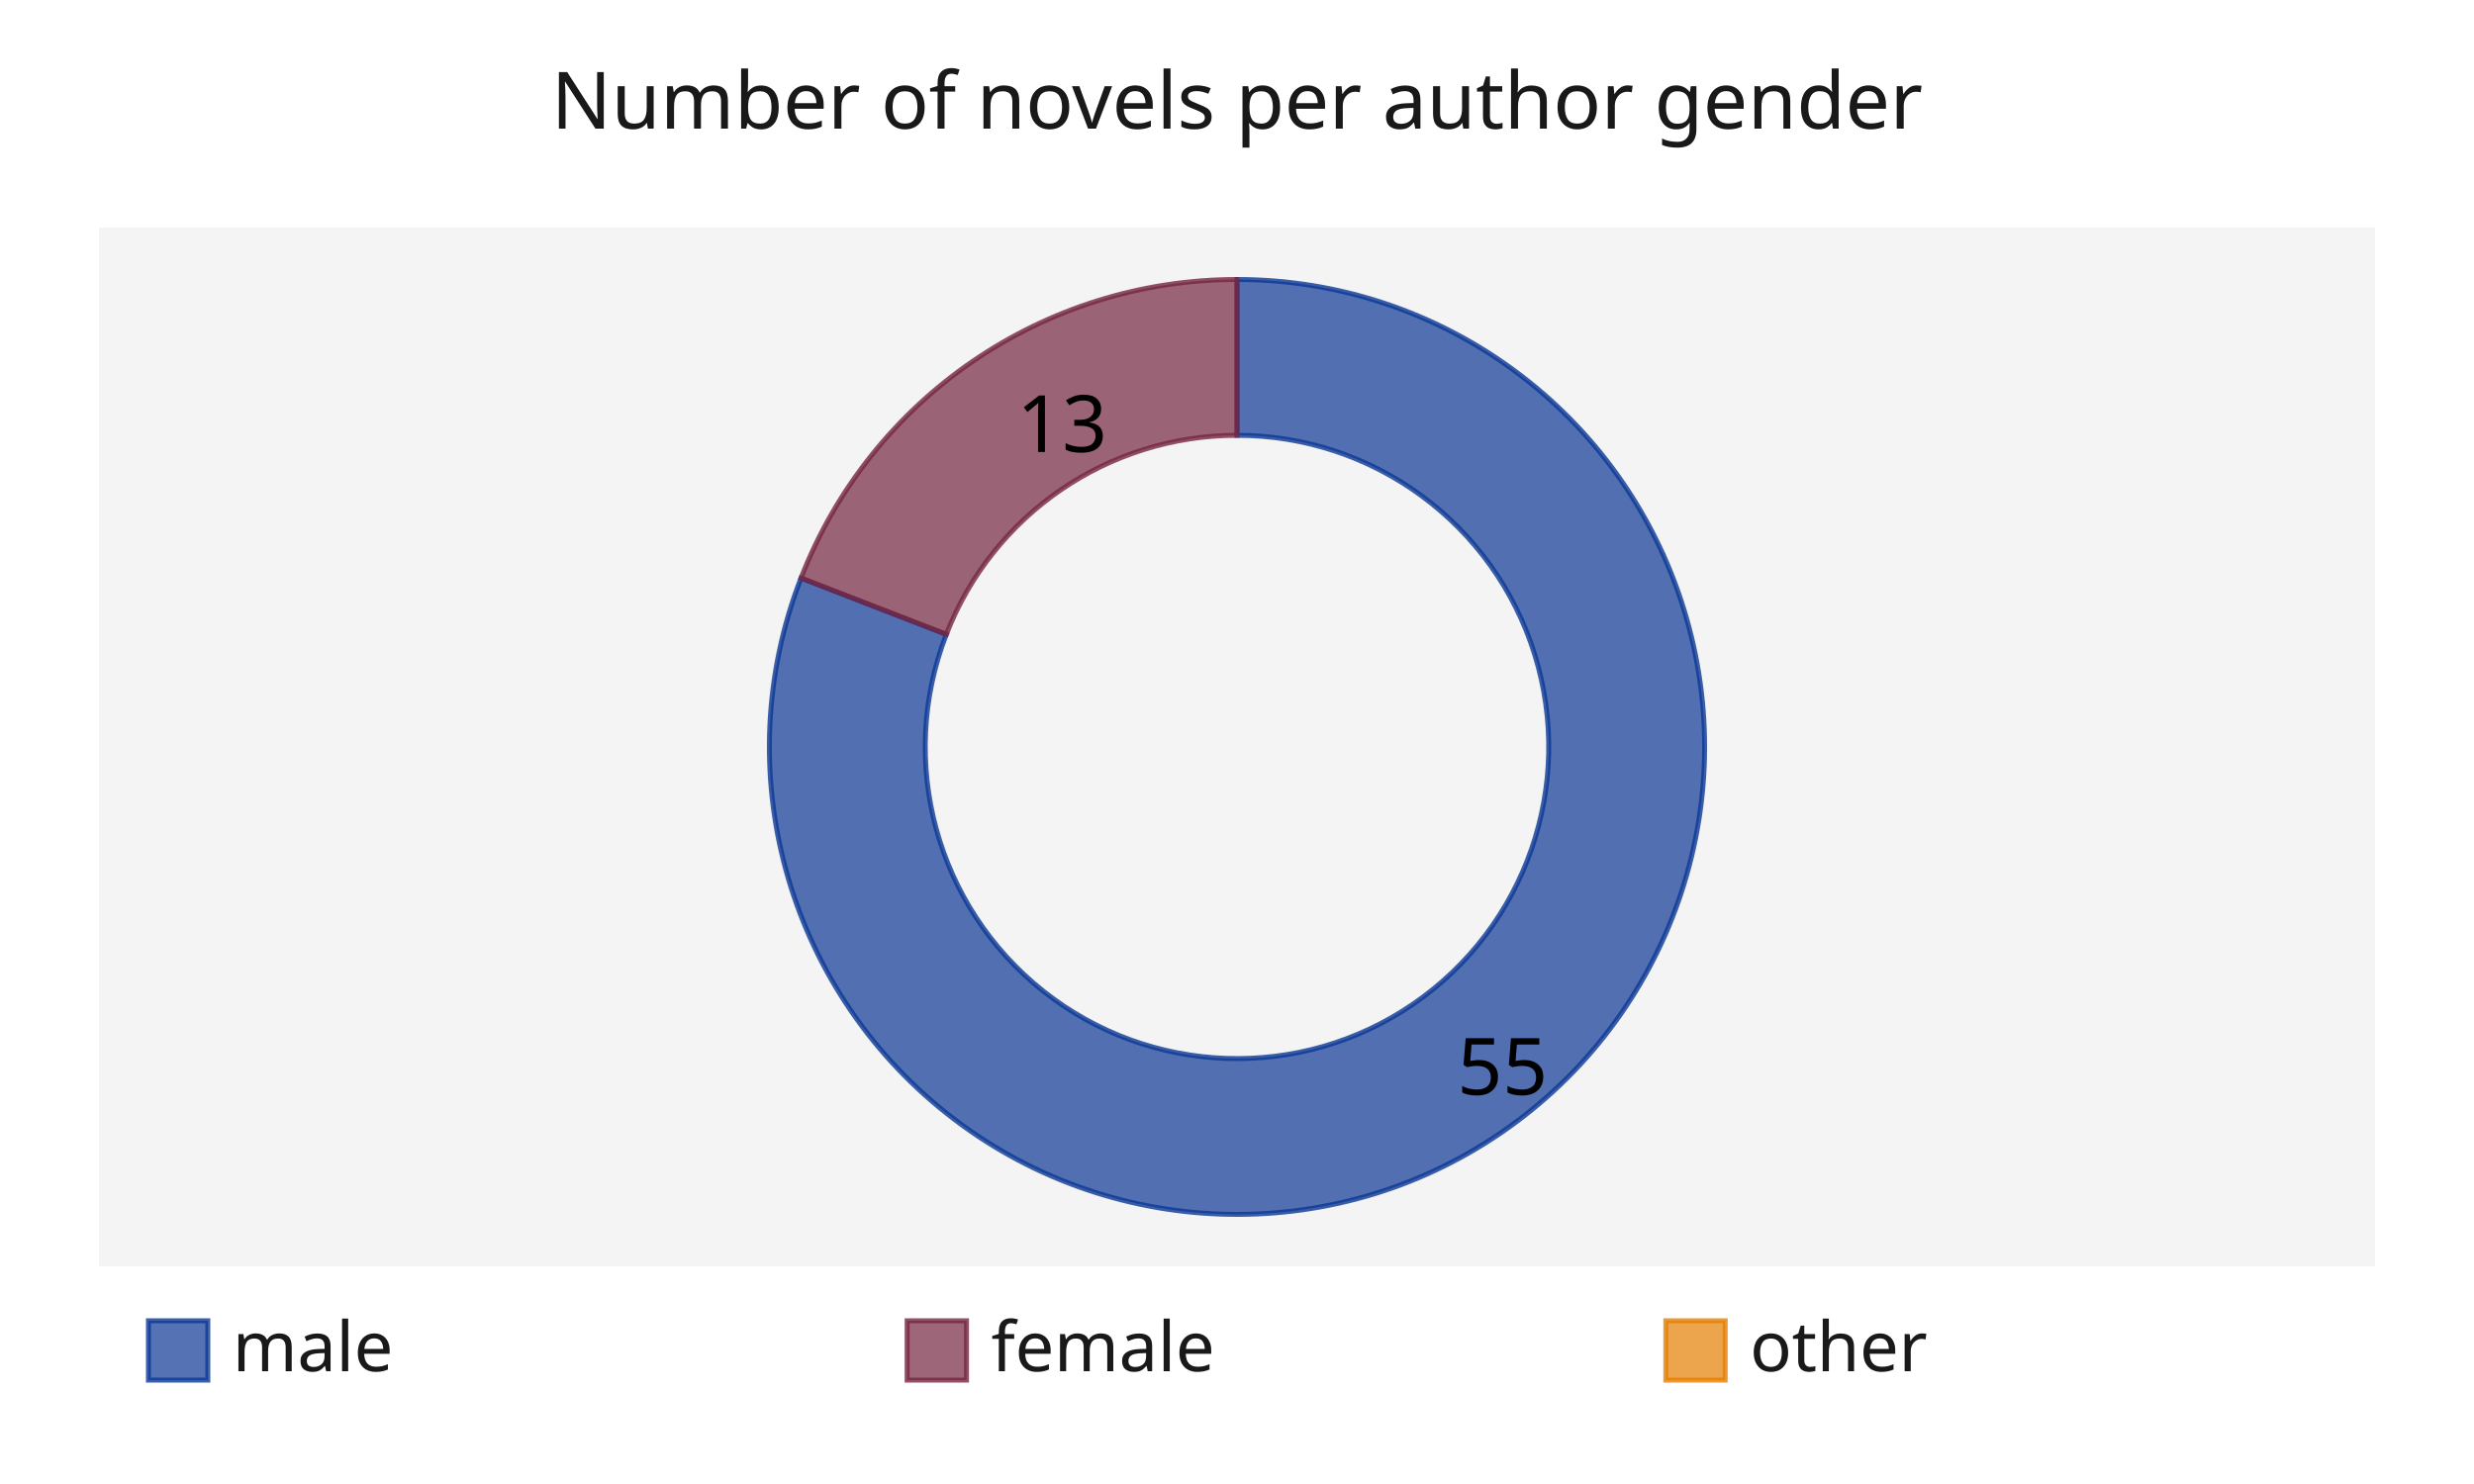
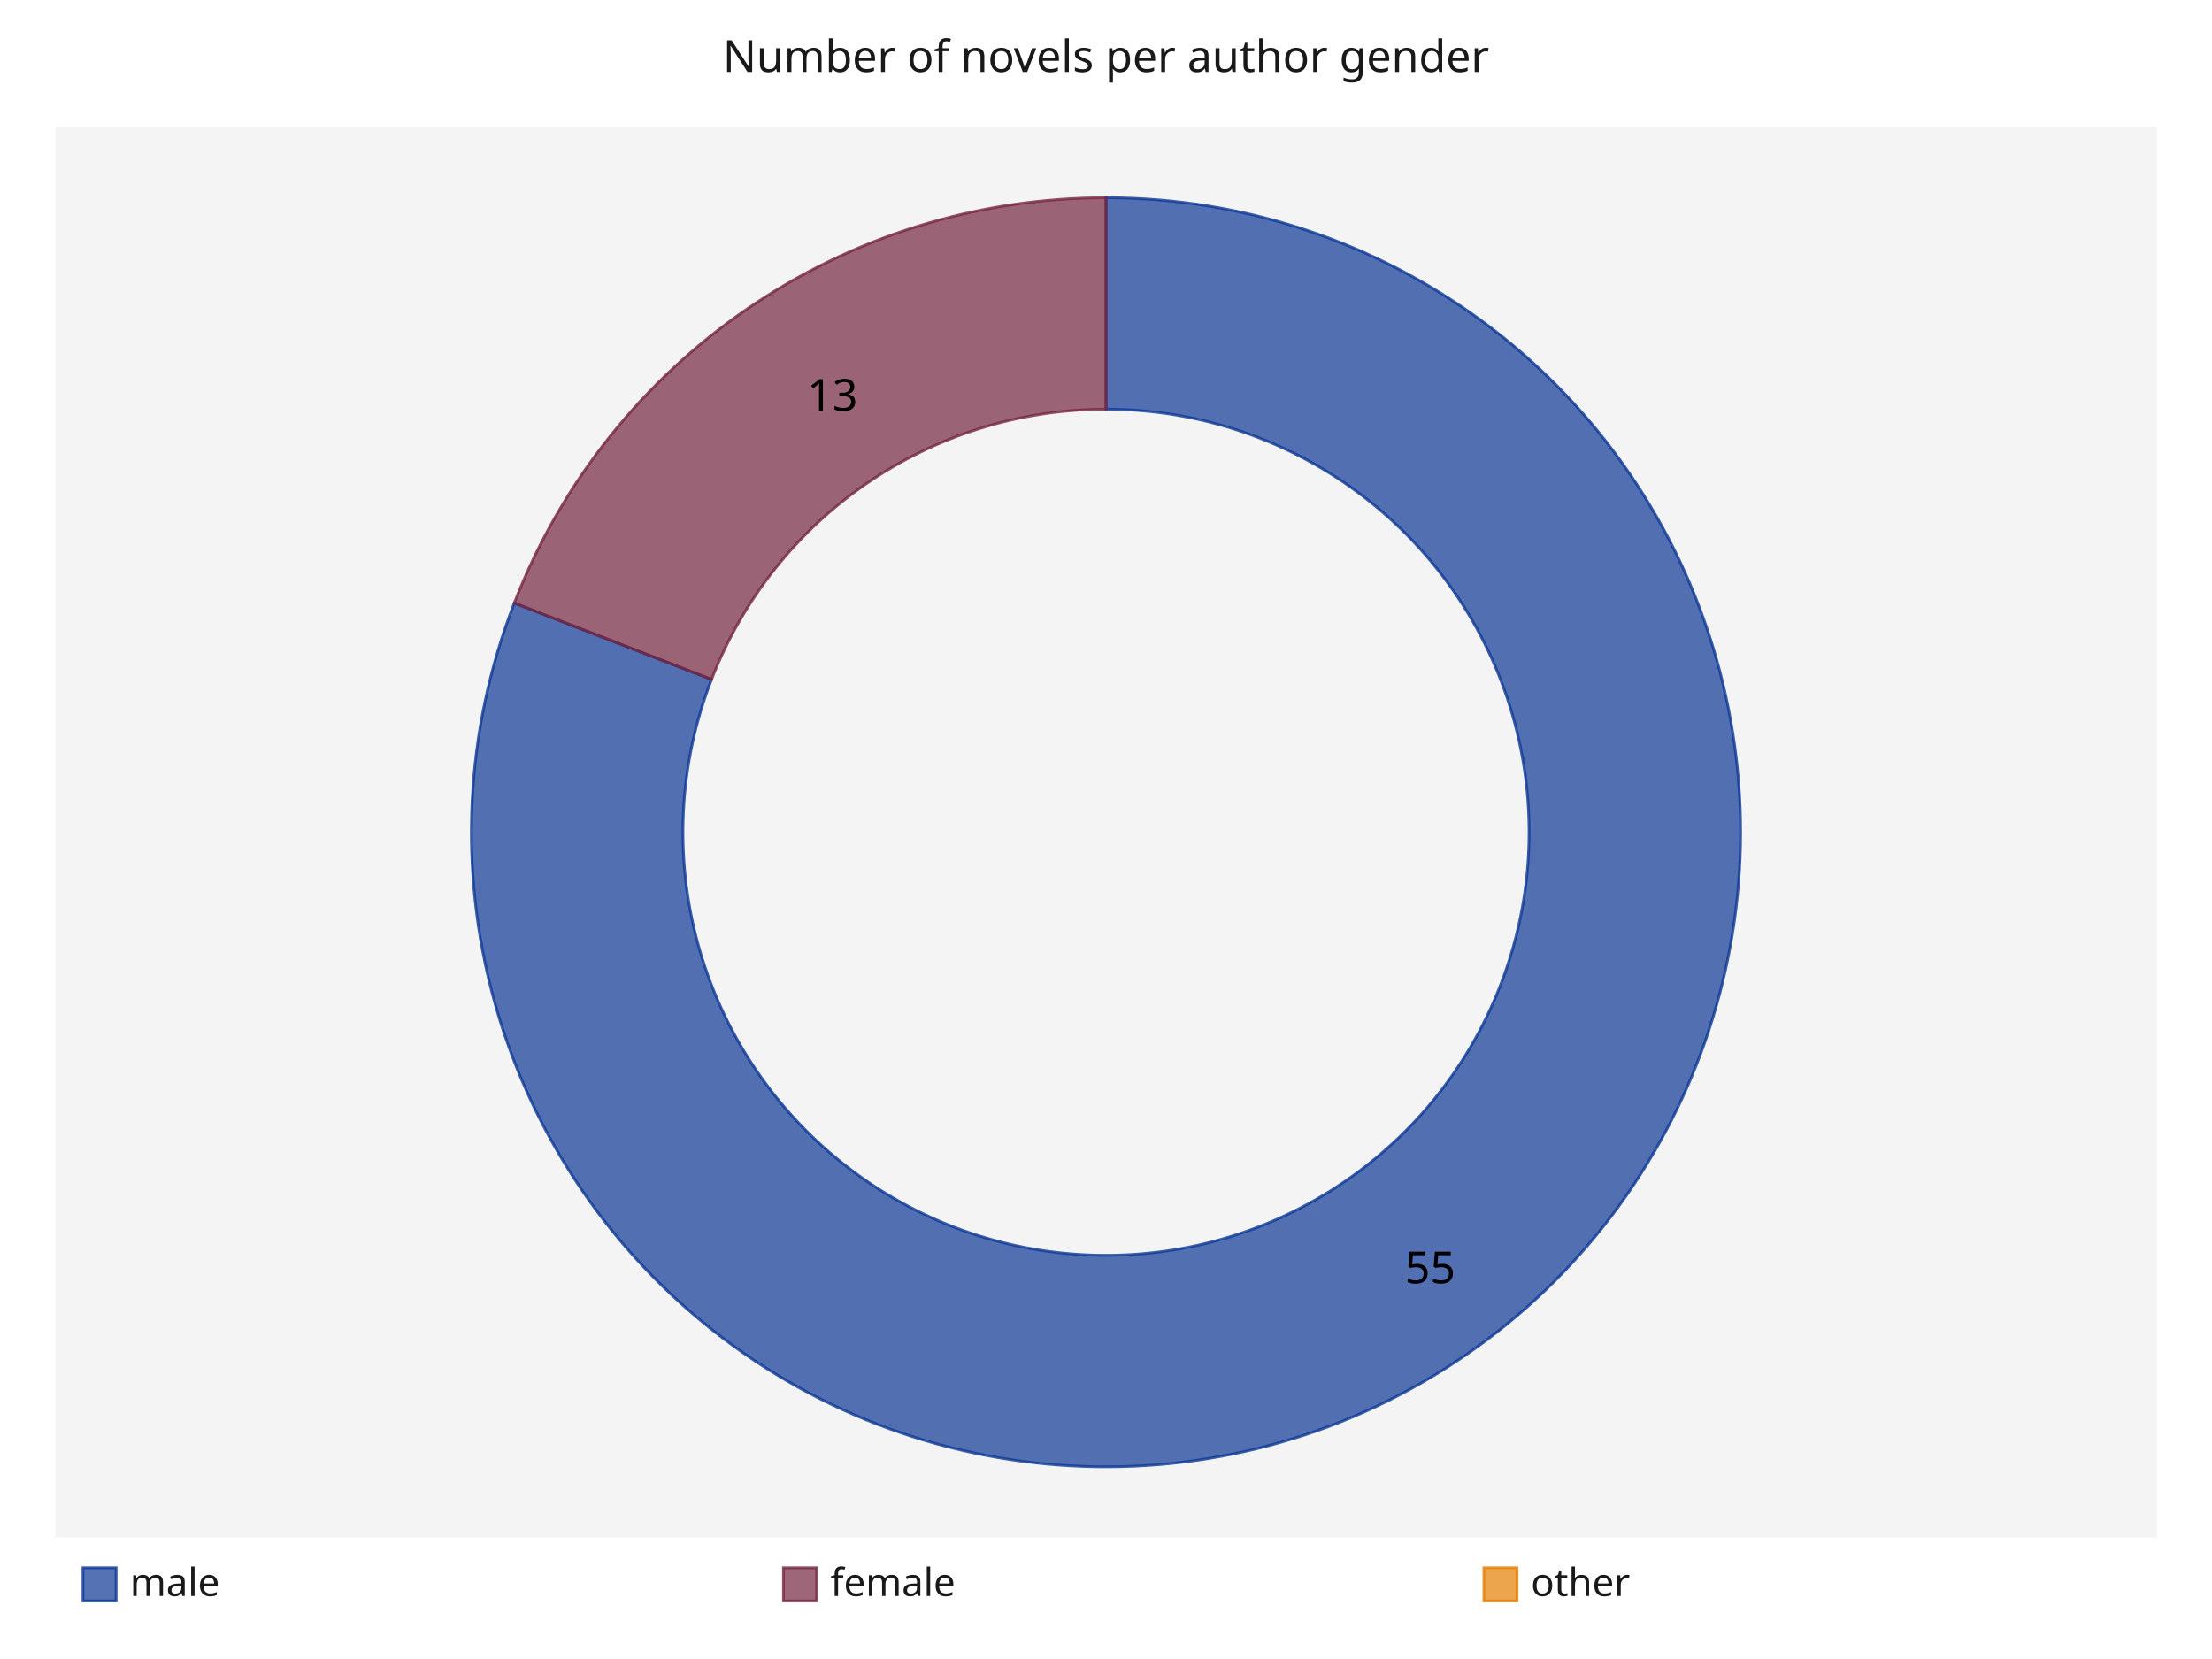
- <svg xmlns="http://www.w3.org/2000/svg" id="chart-dc68ae95-d6a8-4bd0-b066-ac5e11d5fd94" class="pygal-chart" viewBox="0 0 500 300">
+ <svg xmlns="http://www.w3.org/2000/svg" id="chart-5e6f5385-aede-47d9-8a3e-35115582385c" class="pygal-chart" viewBox="0 0 800 600">
  <defs>
-     <style type="text/css">#chart-dc68ae95-d6a8-4bd0-b066-ac5e11d5fd94{-webkit-user-select:none;-webkit-font-smoothing:antialiased;font-family:sans-serif}#chart-dc68ae95-d6a8-4bd0-b066-ac5e11d5fd94 .title{font-family:sans-serif;font-size:16px}#chart-dc68ae95-d6a8-4bd0-b066-ac5e11d5fd94 .legends .legend text{font-family:sans-serif;font-size:14px}#chart-dc68ae95-d6a8-4bd0-b066-ac5e11d5fd94 .axis text{font-family:sans-serif;font-size:10px}#chart-dc68ae95-d6a8-4bd0-b066-ac5e11d5fd94 .axis text.major{font-family:sans-serif;font-size:10px}#chart-dc68ae95-d6a8-4bd0-b066-ac5e11d5fd94 .text-overlay text.value{font-family:sans-serif;font-size:16px}#chart-dc68ae95-d6a8-4bd0-b066-ac5e11d5fd94 .text-overlay text.label{font-family:sans-serif;font-size:10px}#chart-dc68ae95-d6a8-4bd0-b066-ac5e11d5fd94 .tooltip{font-family:sans-serif;font-size:14px}#chart-dc68ae95-d6a8-4bd0-b066-ac5e11d5fd94 text.no_data{font-family:sans-serif;font-size:64px}
- #chart-dc68ae95-d6a8-4bd0-b066-ac5e11d5fd94{background-color:transparent}#chart-dc68ae95-d6a8-4bd0-b066-ac5e11d5fd94 path,#chart-dc68ae95-d6a8-4bd0-b066-ac5e11d5fd94 line,#chart-dc68ae95-d6a8-4bd0-b066-ac5e11d5fd94 rect,#chart-dc68ae95-d6a8-4bd0-b066-ac5e11d5fd94 circle{-webkit-transition:150ms;-moz-transition:150ms;transition:150ms}#chart-dc68ae95-d6a8-4bd0-b066-ac5e11d5fd94 .graph &gt; .background{fill:transparent}#chart-dc68ae95-d6a8-4bd0-b066-ac5e11d5fd94 .plot &gt; .background{fill:rgba(240,240,240,0.7)}#chart-dc68ae95-d6a8-4bd0-b066-ac5e11d5fd94 .graph{fill:rgba(0,0,0,0.9)}#chart-dc68ae95-d6a8-4bd0-b066-ac5e11d5fd94 text.no_data{fill:rgba(0,0,0,0.9)}#chart-dc68ae95-d6a8-4bd0-b066-ac5e11d5fd94 .title{fill:rgba(0,0,0,0.9)}#chart-dc68ae95-d6a8-4bd0-b066-ac5e11d5fd94 .legends .legend text{fill:rgba(0,0,0,0.9)}#chart-dc68ae95-d6a8-4bd0-b066-ac5e11d5fd94 .legends .legend:hover text{fill:rgba(0,0,0,0.9)}#chart-dc68ae95-d6a8-4bd0-b066-ac5e11d5fd94 .axis .line{stroke:rgba(0,0,0,0.9)}#chart-dc68ae95-d6a8-4bd0-b066-ac5e11d5fd94 .axis .guide.line{stroke:rgba(0,0,0,0.5)}#chart-dc68ae95-d6a8-4bd0-b066-ac5e11d5fd94 .axis .major.line{stroke:rgba(0,0,0,0.9)}#chart-dc68ae95-d6a8-4bd0-b066-ac5e11d5fd94 .axis text.major{fill:rgba(0,0,0,0.9)}#chart-dc68ae95-d6a8-4bd0-b066-ac5e11d5fd94 .axis.y .guides:hover .guide.line,#chart-dc68ae95-d6a8-4bd0-b066-ac5e11d5fd94 .line-graph .axis.x .guides:hover .guide.line,#chart-dc68ae95-d6a8-4bd0-b066-ac5e11d5fd94 .stackedline-graph .axis.x .guides:hover .guide.line,#chart-dc68ae95-d6a8-4bd0-b066-ac5e11d5fd94 .xy-graph .axis.x .guides:hover .guide.line{stroke:rgba(0,0,0,0.9)}#chart-dc68ae95-d6a8-4bd0-b066-ac5e11d5fd94 .axis .guides:hover text{fill:rgba(0,0,0,0.9)}#chart-dc68ae95-d6a8-4bd0-b066-ac5e11d5fd94 .reactive{fill-opacity:.7;stroke-opacity:.8}#chart-dc68ae95-d6a8-4bd0-b066-ac5e11d5fd94 .ci{stroke:rgba(0,0,0,0.9)}#chart-dc68ae95-d6a8-4bd0-b066-ac5e11d5fd94 .reactive.active,#chart-dc68ae95-d6a8-4bd0-b066-ac5e11d5fd94 .active .reactive{fill-opacity:.8;stroke-opacity:.9;stroke-width:4}#chart-dc68ae95-d6a8-4bd0-b066-ac5e11d5fd94 .ci .reactive.active{stroke-width:1.5}#chart-dc68ae95-d6a8-4bd0-b066-ac5e11d5fd94 .series text{fill:rgba(0,0,0,0.9)}#chart-dc68ae95-d6a8-4bd0-b066-ac5e11d5fd94 .tooltip rect{fill:rgba(240,240,240,0.7);stroke:rgba(0,0,0,0.9);-webkit-transition:opacity 150ms;-moz-transition:opacity 150ms;transition:opacity 150ms}#chart-dc68ae95-d6a8-4bd0-b066-ac5e11d5fd94 .tooltip .label{fill:rgba(0,0,0,0.9)}#chart-dc68ae95-d6a8-4bd0-b066-ac5e11d5fd94 .tooltip .label{fill:rgba(0,0,0,0.9)}#chart-dc68ae95-d6a8-4bd0-b066-ac5e11d5fd94 .tooltip .legend{font-size:.8em;fill:rgba(0,0,0,0.5)}#chart-dc68ae95-d6a8-4bd0-b066-ac5e11d5fd94 .tooltip .x_label{font-size:.6em;fill:rgba(0,0,0,0.9)}#chart-dc68ae95-d6a8-4bd0-b066-ac5e11d5fd94 .tooltip .xlink{font-size:.5em;text-decoration:underline}#chart-dc68ae95-d6a8-4bd0-b066-ac5e11d5fd94 .tooltip .value{font-size:1.5em}#chart-dc68ae95-d6a8-4bd0-b066-ac5e11d5fd94 .bound{font-size:.5em}#chart-dc68ae95-d6a8-4bd0-b066-ac5e11d5fd94 .max-value{font-size:.75em;fill:rgba(0,0,0,0.5)}#chart-dc68ae95-d6a8-4bd0-b066-ac5e11d5fd94 .map-element{fill:rgba(240,240,240,0.7);stroke:rgba(0,0,0,0.5) !important}#chart-dc68ae95-d6a8-4bd0-b066-ac5e11d5fd94 .map-element .reactive{fill-opacity:inherit;stroke-opacity:inherit}#chart-dc68ae95-d6a8-4bd0-b066-ac5e11d5fd94 .color-0,#chart-dc68ae95-d6a8-4bd0-b066-ac5e11d5fd94 .color-0 a:visited{stroke:rgb(12,55,149);fill:rgb(12,55,149)}#chart-dc68ae95-d6a8-4bd0-b066-ac5e11d5fd94 .color-1,#chart-dc68ae95-d6a8-4bd0-b066-ac5e11d5fd94 .color-1 a:visited{stroke:rgb(117,38,65);fill:rgb(117,38,65)}#chart-dc68ae95-d6a8-4bd0-b066-ac5e11d5fd94 .color-2,#chart-dc68ae95-d6a8-4bd0-b066-ac5e11d5fd94 .color-2 a:visited{stroke:rgb(228,127,0);fill:rgb(228,127,0)}#chart-dc68ae95-d6a8-4bd0-b066-ac5e11d5fd94 .text-overlay .color-0 text{fill:black}#chart-dc68ae95-d6a8-4bd0-b066-ac5e11d5fd94 .text-overlay .color-1 text{fill:black}#chart-dc68ae95-d6a8-4bd0-b066-ac5e11d5fd94 .text-overlay .color-2 text{fill:black}
- #chart-dc68ae95-d6a8-4bd0-b066-ac5e11d5fd94 text.no_data{text-anchor:middle}#chart-dc68ae95-d6a8-4bd0-b066-ac5e11d5fd94 .guide.line{fill:none}#chart-dc68ae95-d6a8-4bd0-b066-ac5e11d5fd94 .centered{text-anchor:middle}#chart-dc68ae95-d6a8-4bd0-b066-ac5e11d5fd94 .title{text-anchor:middle}#chart-dc68ae95-d6a8-4bd0-b066-ac5e11d5fd94 .legends .legend text{fill-opacity:1}#chart-dc68ae95-d6a8-4bd0-b066-ac5e11d5fd94 .axis.x text{text-anchor:middle}#chart-dc68ae95-d6a8-4bd0-b066-ac5e11d5fd94 .axis.x:not(.web) text[transform]{text-anchor:start}#chart-dc68ae95-d6a8-4bd0-b066-ac5e11d5fd94 .axis.x:not(.web) text[transform].backwards{text-anchor:end}#chart-dc68ae95-d6a8-4bd0-b066-ac5e11d5fd94 .axis.y text{text-anchor:end}#chart-dc68ae95-d6a8-4bd0-b066-ac5e11d5fd94 .axis.y text[transform].backwards{text-anchor:start}#chart-dc68ae95-d6a8-4bd0-b066-ac5e11d5fd94 .axis.y2 text{text-anchor:start}#chart-dc68ae95-d6a8-4bd0-b066-ac5e11d5fd94 .axis.y2 text[transform].backwards{text-anchor:end}#chart-dc68ae95-d6a8-4bd0-b066-ac5e11d5fd94 .axis .guide.line{stroke-dasharray:4,4}#chart-dc68ae95-d6a8-4bd0-b066-ac5e11d5fd94 .axis .major.guide.line{stroke-dasharray:6,6}#chart-dc68ae95-d6a8-4bd0-b066-ac5e11d5fd94 .horizontal .axis.y .guide.line,#chart-dc68ae95-d6a8-4bd0-b066-ac5e11d5fd94 .horizontal .axis.y2 .guide.line,#chart-dc68ae95-d6a8-4bd0-b066-ac5e11d5fd94 .vertical .axis.x .guide.line{opacity:0}#chart-dc68ae95-d6a8-4bd0-b066-ac5e11d5fd94 .horizontal .axis.always_show .guide.line,#chart-dc68ae95-d6a8-4bd0-b066-ac5e11d5fd94 .vertical .axis.always_show .guide.line{opacity:1 !important}#chart-dc68ae95-d6a8-4bd0-b066-ac5e11d5fd94 .axis.y .guides:hover .guide.line,#chart-dc68ae95-d6a8-4bd0-b066-ac5e11d5fd94 .axis.y2 .guides:hover .guide.line,#chart-dc68ae95-d6a8-4bd0-b066-ac5e11d5fd94 .axis.x .guides:hover .guide.line{opacity:1}#chart-dc68ae95-d6a8-4bd0-b066-ac5e11d5fd94 .axis .guides:hover text{opacity:1}#chart-dc68ae95-d6a8-4bd0-b066-ac5e11d5fd94 .nofill{fill:none}#chart-dc68ae95-d6a8-4bd0-b066-ac5e11d5fd94 .subtle-fill{fill-opacity:.2}#chart-dc68ae95-d6a8-4bd0-b066-ac5e11d5fd94 .dot{stroke-width:1px;fill-opacity:1}#chart-dc68ae95-d6a8-4bd0-b066-ac5e11d5fd94 .dot.active{stroke-width:5px}#chart-dc68ae95-d6a8-4bd0-b066-ac5e11d5fd94 .dot.negative{fill:transparent}#chart-dc68ae95-d6a8-4bd0-b066-ac5e11d5fd94 text,#chart-dc68ae95-d6a8-4bd0-b066-ac5e11d5fd94 tspan{stroke:none !important}#chart-dc68ae95-d6a8-4bd0-b066-ac5e11d5fd94 .series text.active{opacity:1}#chart-dc68ae95-d6a8-4bd0-b066-ac5e11d5fd94 .tooltip rect{fill-opacity:.95;stroke-width:.5}#chart-dc68ae95-d6a8-4bd0-b066-ac5e11d5fd94 .tooltip text{fill-opacity:1}#chart-dc68ae95-d6a8-4bd0-b066-ac5e11d5fd94 .showable{visibility:hidden}#chart-dc68ae95-d6a8-4bd0-b066-ac5e11d5fd94 .showable.shown{visibility:visible}#chart-dc68ae95-d6a8-4bd0-b066-ac5e11d5fd94 .gauge-background{fill:rgba(229,229,229,1);stroke:none}#chart-dc68ae95-d6a8-4bd0-b066-ac5e11d5fd94 .bg-lines{stroke:transparent;stroke-width:2px}</style>
+     <style type="text/css">#chart-5e6f5385-aede-47d9-8a3e-35115582385c{-webkit-user-select:none;-webkit-font-smoothing:antialiased;font-family:sans-serif}#chart-5e6f5385-aede-47d9-8a3e-35115582385c .title{font-family:sans-serif;font-size:16px}#chart-5e6f5385-aede-47d9-8a3e-35115582385c .legends .legend text{font-family:sans-serif;font-size:14px}#chart-5e6f5385-aede-47d9-8a3e-35115582385c .axis text{font-family:sans-serif;font-size:10px}#chart-5e6f5385-aede-47d9-8a3e-35115582385c .axis text.major{font-family:sans-serif;font-size:10px}#chart-5e6f5385-aede-47d9-8a3e-35115582385c .text-overlay text.value{font-family:sans-serif;font-size:16px}#chart-5e6f5385-aede-47d9-8a3e-35115582385c .text-overlay text.label{font-family:sans-serif;font-size:10px}#chart-5e6f5385-aede-47d9-8a3e-35115582385c .tooltip{font-family:sans-serif;font-size:14px}#chart-5e6f5385-aede-47d9-8a3e-35115582385c text.no_data{font-family:sans-serif;font-size:64px}
+ #chart-5e6f5385-aede-47d9-8a3e-35115582385c{background-color:transparent}#chart-5e6f5385-aede-47d9-8a3e-35115582385c path,#chart-5e6f5385-aede-47d9-8a3e-35115582385c line,#chart-5e6f5385-aede-47d9-8a3e-35115582385c rect,#chart-5e6f5385-aede-47d9-8a3e-35115582385c circle{-webkit-transition:150ms;-moz-transition:150ms;transition:150ms}#chart-5e6f5385-aede-47d9-8a3e-35115582385c .graph &gt; .background{fill:transparent}#chart-5e6f5385-aede-47d9-8a3e-35115582385c .plot &gt; .background{fill:rgba(240,240,240,0.7)}#chart-5e6f5385-aede-47d9-8a3e-35115582385c .graph{fill:rgba(0,0,0,0.9)}#chart-5e6f5385-aede-47d9-8a3e-35115582385c text.no_data{fill:rgba(0,0,0,0.9)}#chart-5e6f5385-aede-47d9-8a3e-35115582385c .title{fill:rgba(0,0,0,0.9)}#chart-5e6f5385-aede-47d9-8a3e-35115582385c .legends .legend text{fill:rgba(0,0,0,0.9)}#chart-5e6f5385-aede-47d9-8a3e-35115582385c .legends .legend:hover text{fill:rgba(0,0,0,0.9)}#chart-5e6f5385-aede-47d9-8a3e-35115582385c .axis .line{stroke:rgba(0,0,0,0.9)}#chart-5e6f5385-aede-47d9-8a3e-35115582385c .axis .guide.line{stroke:rgba(0,0,0,0.5)}#chart-5e6f5385-aede-47d9-8a3e-35115582385c .axis .major.line{stroke:rgba(0,0,0,0.9)}#chart-5e6f5385-aede-47d9-8a3e-35115582385c .axis text.major{fill:rgba(0,0,0,0.9)}#chart-5e6f5385-aede-47d9-8a3e-35115582385c .axis.y .guides:hover .guide.line,#chart-5e6f5385-aede-47d9-8a3e-35115582385c .line-graph .axis.x .guides:hover .guide.line,#chart-5e6f5385-aede-47d9-8a3e-35115582385c .stackedline-graph .axis.x .guides:hover .guide.line,#chart-5e6f5385-aede-47d9-8a3e-35115582385c .xy-graph .axis.x .guides:hover .guide.line{stroke:rgba(0,0,0,0.9)}#chart-5e6f5385-aede-47d9-8a3e-35115582385c .axis .guides:hover text{fill:rgba(0,0,0,0.9)}#chart-5e6f5385-aede-47d9-8a3e-35115582385c .reactive{fill-opacity:.7;stroke-opacity:.8}#chart-5e6f5385-aede-47d9-8a3e-35115582385c .ci{stroke:rgba(0,0,0,0.9)}#chart-5e6f5385-aede-47d9-8a3e-35115582385c .reactive.active,#chart-5e6f5385-aede-47d9-8a3e-35115582385c .active .reactive{fill-opacity:.8;stroke-opacity:.9;stroke-width:4}#chart-5e6f5385-aede-47d9-8a3e-35115582385c .ci .reactive.active{stroke-width:1.5}#chart-5e6f5385-aede-47d9-8a3e-35115582385c .series text{fill:rgba(0,0,0,0.9)}#chart-5e6f5385-aede-47d9-8a3e-35115582385c .tooltip rect{fill:rgba(240,240,240,0.7);stroke:rgba(0,0,0,0.9);-webkit-transition:opacity 150ms;-moz-transition:opacity 150ms;transition:opacity 150ms}#chart-5e6f5385-aede-47d9-8a3e-35115582385c .tooltip .label{fill:rgba(0,0,0,0.9)}#chart-5e6f5385-aede-47d9-8a3e-35115582385c .tooltip .label{fill:rgba(0,0,0,0.9)}#chart-5e6f5385-aede-47d9-8a3e-35115582385c .tooltip .legend{font-size:.8em;fill:rgba(0,0,0,0.5)}#chart-5e6f5385-aede-47d9-8a3e-35115582385c .tooltip .x_label{font-size:.6em;fill:rgba(0,0,0,0.9)}#chart-5e6f5385-aede-47d9-8a3e-35115582385c .tooltip .xlink{font-size:.5em;text-decoration:underline}#chart-5e6f5385-aede-47d9-8a3e-35115582385c .tooltip .value{font-size:1.5em}#chart-5e6f5385-aede-47d9-8a3e-35115582385c .bound{font-size:.5em}#chart-5e6f5385-aede-47d9-8a3e-35115582385c .max-value{font-size:.75em;fill:rgba(0,0,0,0.5)}#chart-5e6f5385-aede-47d9-8a3e-35115582385c .map-element{fill:rgba(240,240,240,0.7);stroke:rgba(0,0,0,0.5) !important}#chart-5e6f5385-aede-47d9-8a3e-35115582385c .map-element .reactive{fill-opacity:inherit;stroke-opacity:inherit}#chart-5e6f5385-aede-47d9-8a3e-35115582385c .color-0,#chart-5e6f5385-aede-47d9-8a3e-35115582385c .color-0 a:visited{stroke:rgb(12,55,149);fill:rgb(12,55,149)}#chart-5e6f5385-aede-47d9-8a3e-35115582385c .color-1,#chart-5e6f5385-aede-47d9-8a3e-35115582385c .color-1 a:visited{stroke:rgb(117,38,65);fill:rgb(117,38,65)}#chart-5e6f5385-aede-47d9-8a3e-35115582385c .color-2,#chart-5e6f5385-aede-47d9-8a3e-35115582385c .color-2 a:visited{stroke:rgb(228,127,0);fill:rgb(228,127,0)}#chart-5e6f5385-aede-47d9-8a3e-35115582385c .text-overlay .color-0 text{fill:black}#chart-5e6f5385-aede-47d9-8a3e-35115582385c .text-overlay .color-1 text{fill:black}#chart-5e6f5385-aede-47d9-8a3e-35115582385c .text-overlay .color-2 text{fill:black}
+ #chart-5e6f5385-aede-47d9-8a3e-35115582385c text.no_data{text-anchor:middle}#chart-5e6f5385-aede-47d9-8a3e-35115582385c .guide.line{fill:none}#chart-5e6f5385-aede-47d9-8a3e-35115582385c .centered{text-anchor:middle}#chart-5e6f5385-aede-47d9-8a3e-35115582385c .title{text-anchor:middle}#chart-5e6f5385-aede-47d9-8a3e-35115582385c .legends .legend text{fill-opacity:1}#chart-5e6f5385-aede-47d9-8a3e-35115582385c .axis.x text{text-anchor:middle}#chart-5e6f5385-aede-47d9-8a3e-35115582385c .axis.x:not(.web) text[transform]{text-anchor:start}#chart-5e6f5385-aede-47d9-8a3e-35115582385c .axis.x:not(.web) text[transform].backwards{text-anchor:end}#chart-5e6f5385-aede-47d9-8a3e-35115582385c .axis.y text{text-anchor:end}#chart-5e6f5385-aede-47d9-8a3e-35115582385c .axis.y text[transform].backwards{text-anchor:start}#chart-5e6f5385-aede-47d9-8a3e-35115582385c .axis.y2 text{text-anchor:start}#chart-5e6f5385-aede-47d9-8a3e-35115582385c .axis.y2 text[transform].backwards{text-anchor:end}#chart-5e6f5385-aede-47d9-8a3e-35115582385c .axis .guide.line{stroke-dasharray:4,4}#chart-5e6f5385-aede-47d9-8a3e-35115582385c .axis .major.guide.line{stroke-dasharray:6,6}#chart-5e6f5385-aede-47d9-8a3e-35115582385c .horizontal .axis.y .guide.line,#chart-5e6f5385-aede-47d9-8a3e-35115582385c .horizontal .axis.y2 .guide.line,#chart-5e6f5385-aede-47d9-8a3e-35115582385c .vertical .axis.x .guide.line{opacity:0}#chart-5e6f5385-aede-47d9-8a3e-35115582385c .horizontal .axis.always_show .guide.line,#chart-5e6f5385-aede-47d9-8a3e-35115582385c .vertical .axis.always_show .guide.line{opacity:1 !important}#chart-5e6f5385-aede-47d9-8a3e-35115582385c .axis.y .guides:hover .guide.line,#chart-5e6f5385-aede-47d9-8a3e-35115582385c .axis.y2 .guides:hover .guide.line,#chart-5e6f5385-aede-47d9-8a3e-35115582385c .axis.x .guides:hover .guide.line{opacity:1}#chart-5e6f5385-aede-47d9-8a3e-35115582385c .axis .guides:hover text{opacity:1}#chart-5e6f5385-aede-47d9-8a3e-35115582385c .nofill{fill:none}#chart-5e6f5385-aede-47d9-8a3e-35115582385c .subtle-fill{fill-opacity:.2}#chart-5e6f5385-aede-47d9-8a3e-35115582385c .dot{stroke-width:1px;fill-opacity:1}#chart-5e6f5385-aede-47d9-8a3e-35115582385c .dot.active{stroke-width:5px}#chart-5e6f5385-aede-47d9-8a3e-35115582385c .dot.negative{fill:transparent}#chart-5e6f5385-aede-47d9-8a3e-35115582385c text,#chart-5e6f5385-aede-47d9-8a3e-35115582385c tspan{stroke:none !important}#chart-5e6f5385-aede-47d9-8a3e-35115582385c .series text.active{opacity:1}#chart-5e6f5385-aede-47d9-8a3e-35115582385c .tooltip rect{fill-opacity:.95;stroke-width:.5}#chart-5e6f5385-aede-47d9-8a3e-35115582385c .tooltip text{fill-opacity:1}#chart-5e6f5385-aede-47d9-8a3e-35115582385c .showable{visibility:hidden}#chart-5e6f5385-aede-47d9-8a3e-35115582385c .showable.shown{visibility:visible}#chart-5e6f5385-aede-47d9-8a3e-35115582385c .gauge-background{fill:rgba(229,229,229,1);stroke:none}#chart-5e6f5385-aede-47d9-8a3e-35115582385c .bg-lines{stroke:transparent;stroke-width:2px}</style>
  </defs>
  <g class="graph pie-graph vertical">
-     <rect class="background" height="300" width="500" x="0" y="0" />
+     <rect class="background" height="600" width="800" x="0" y="0" />
    <g class="plot" transform="translate(20, 46)">
-       <rect class="background" height="210.0" width="460" x="0" y="0" />
+       <rect class="background" height="510.0" width="760" x="0" y="0" />
      <g class="series serie-0 color-0">
        <g class="slices">
          <g class="slice">
-             <path class="slice reactive tooltip-trigger" d="M230 10.5 A94.5 94.5 0 1 1 141.881 70.863 L171.254 82.242 A63 63 0 1 0 230 42 z" />
+             <path class="slice reactive tooltip-trigger" d="M380 25.5 A229.5 229.5 0 1 1 165.998 172.095 L237.332 199.73 A153 153 0 1 0 380 102 z" />
          </g>
        </g>
      </g>
      <g class="series serie-1 color-1">
        <g class="slices">
          <g class="slice">
-             <path class="slice reactive tooltip-trigger" d="M141.881 70.863 A94.5 94.5 0 0 1 230 10.5 L230 42 A63 63 0 0 0 171.254 82.242 z" />
+             <path class="slice reactive tooltip-trigger" d="M165.998 172.095 A229.5 229.5 0 0 1 380 25.5 L380 102 A153 153 0 0 0 237.332 199.73 z" />
          </g>
        </g>
      </g>
      <g class="series serie-2 color-2">
        <g class="slices">
          <g class="slice" />
        </g>
      </g>
    </g>
    <g class="titles">
-       <text class="title plot_title" x="250.0" y="26">Number of novels per author gender</text>
+       <text class="title plot_title" x="400.0" y="26">Number of novels per author gender</text>
    </g>
    <g class="plot overlay" transform="translate(20, 46)">
      <g class="series serie-0 color-0" />
      <g class="series serie-1 color-1" />
      <g class="series serie-2 color-2" />
    </g>
    <g class="plot text-overlay" transform="translate(20, 46)">
      <g class="series serie-0 color-0">
-         <text class="value" text-anchor="left" x="274.504" y="175.302">55</text>
+         <text class="value" text-anchor="left" x="488.082" y="418.114">55</text>
      </g>
      <g class="series serie-1 color-1">
-         <text class="value" text-anchor="left" x="185.496" y="45.365">13</text>
+         <text class="value" text-anchor="left" x="271.918" y="102.553">13</text>
      </g>
      <g class="series serie-2 color-2" />
    </g>
    <g class="plot tooltip-overlay" transform="translate(20, 46)">
      <g class="tooltip" style="opacity: 0" transform="translate(0 0)">
        <rect class="tooltip-box" height="0" rx="0" ry="0" width="0" />
        <g class="text" />
      </g>
    </g>
-     <g class="legends" transform="translate(30, 266)">
+     <g class="legends" transform="translate(30, 566)">
      <g class="legend reactive activate-serie" id="activate-serie-0">
        <rect class="color-0 reactive" height="12" width="12" x="0.0" y="1.0" />
        <text x="17.0" y="11.2">male</text>
      </g>
      <g class="legend reactive activate-serie" id="activate-serie-1">
-         <rect class="color-1 reactive" height="12" width="12" x="153.333" y="1.0" />
-         <text x="170.333" y="11.2">female</text>
+         <rect class="color-1 reactive" height="12" width="12" x="253.333" y="1.0" />
+         <text x="270.333" y="11.2">female</text>
      </g>
      <g class="legend reactive activate-serie" id="activate-serie-2">
-         <rect class="color-2 reactive" height="12" width="12" x="306.667" y="1.0" />
-         <text x="323.667" y="11.2">other</text>
+         <rect class="color-2 reactive" height="12" width="12" x="506.667" y="1.0" />
+         <text x="523.667" y="11.2">other</text>
      </g>
    </g>
  </g>
</svg>
